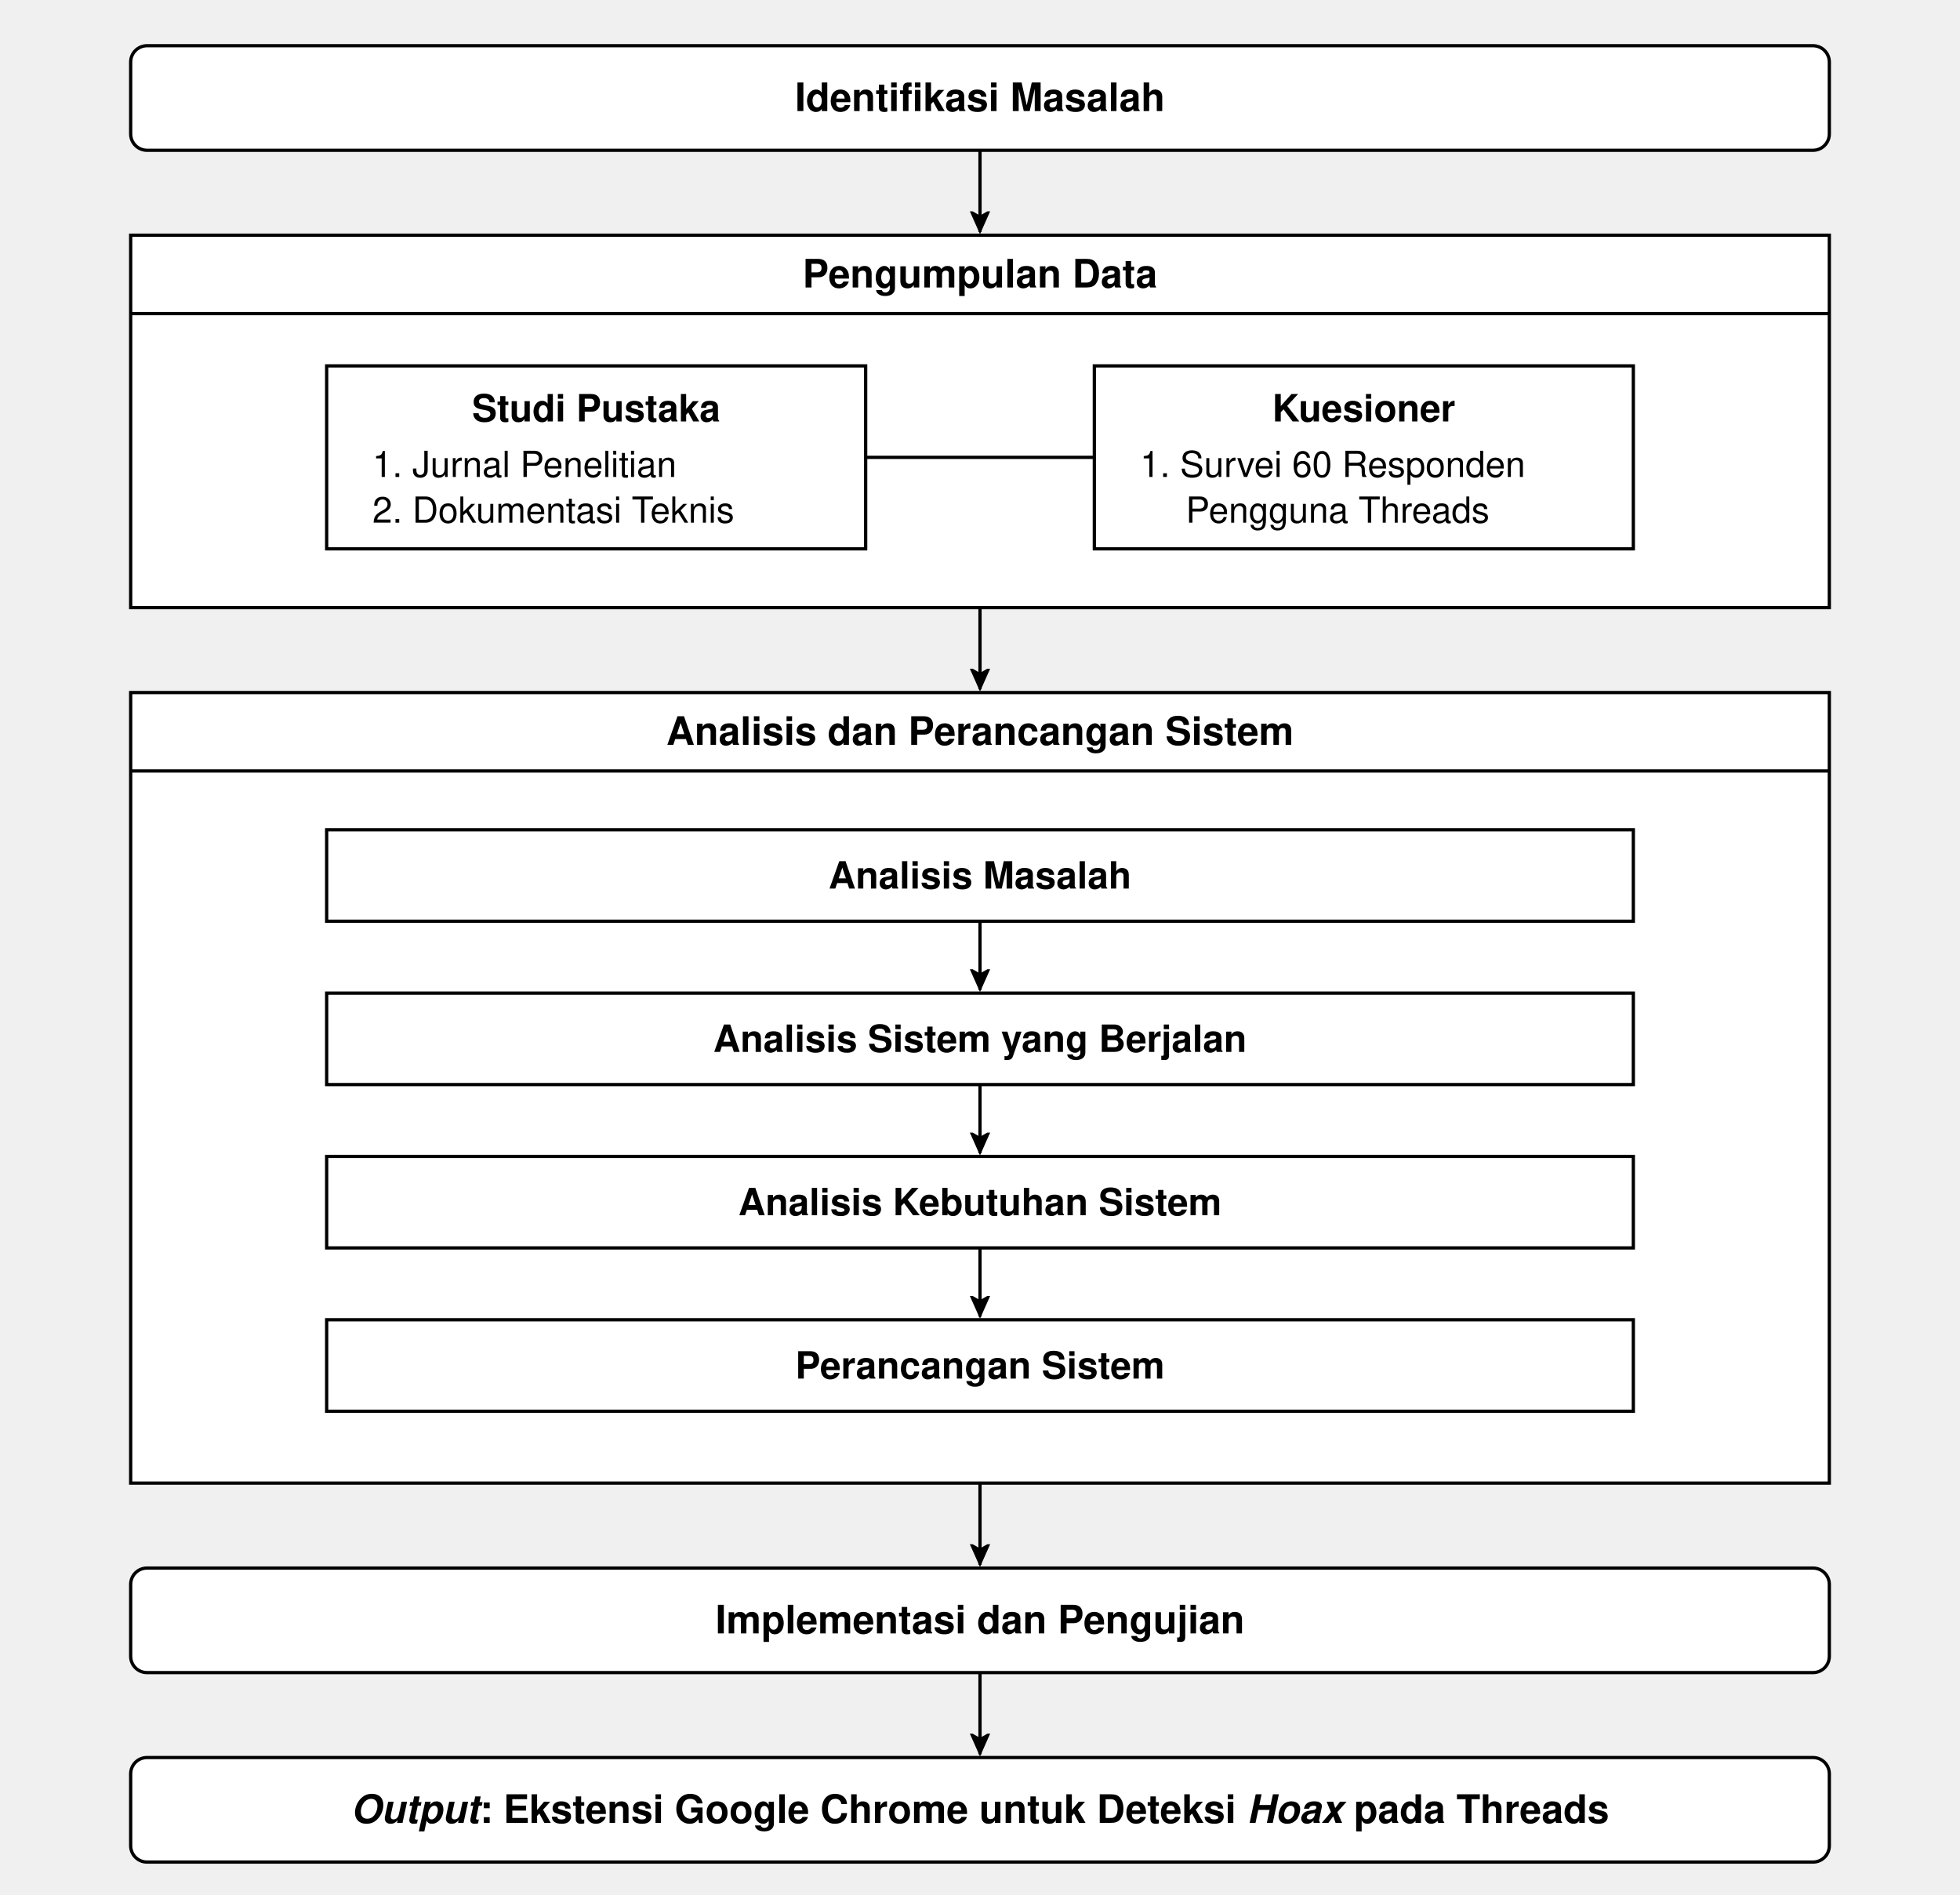
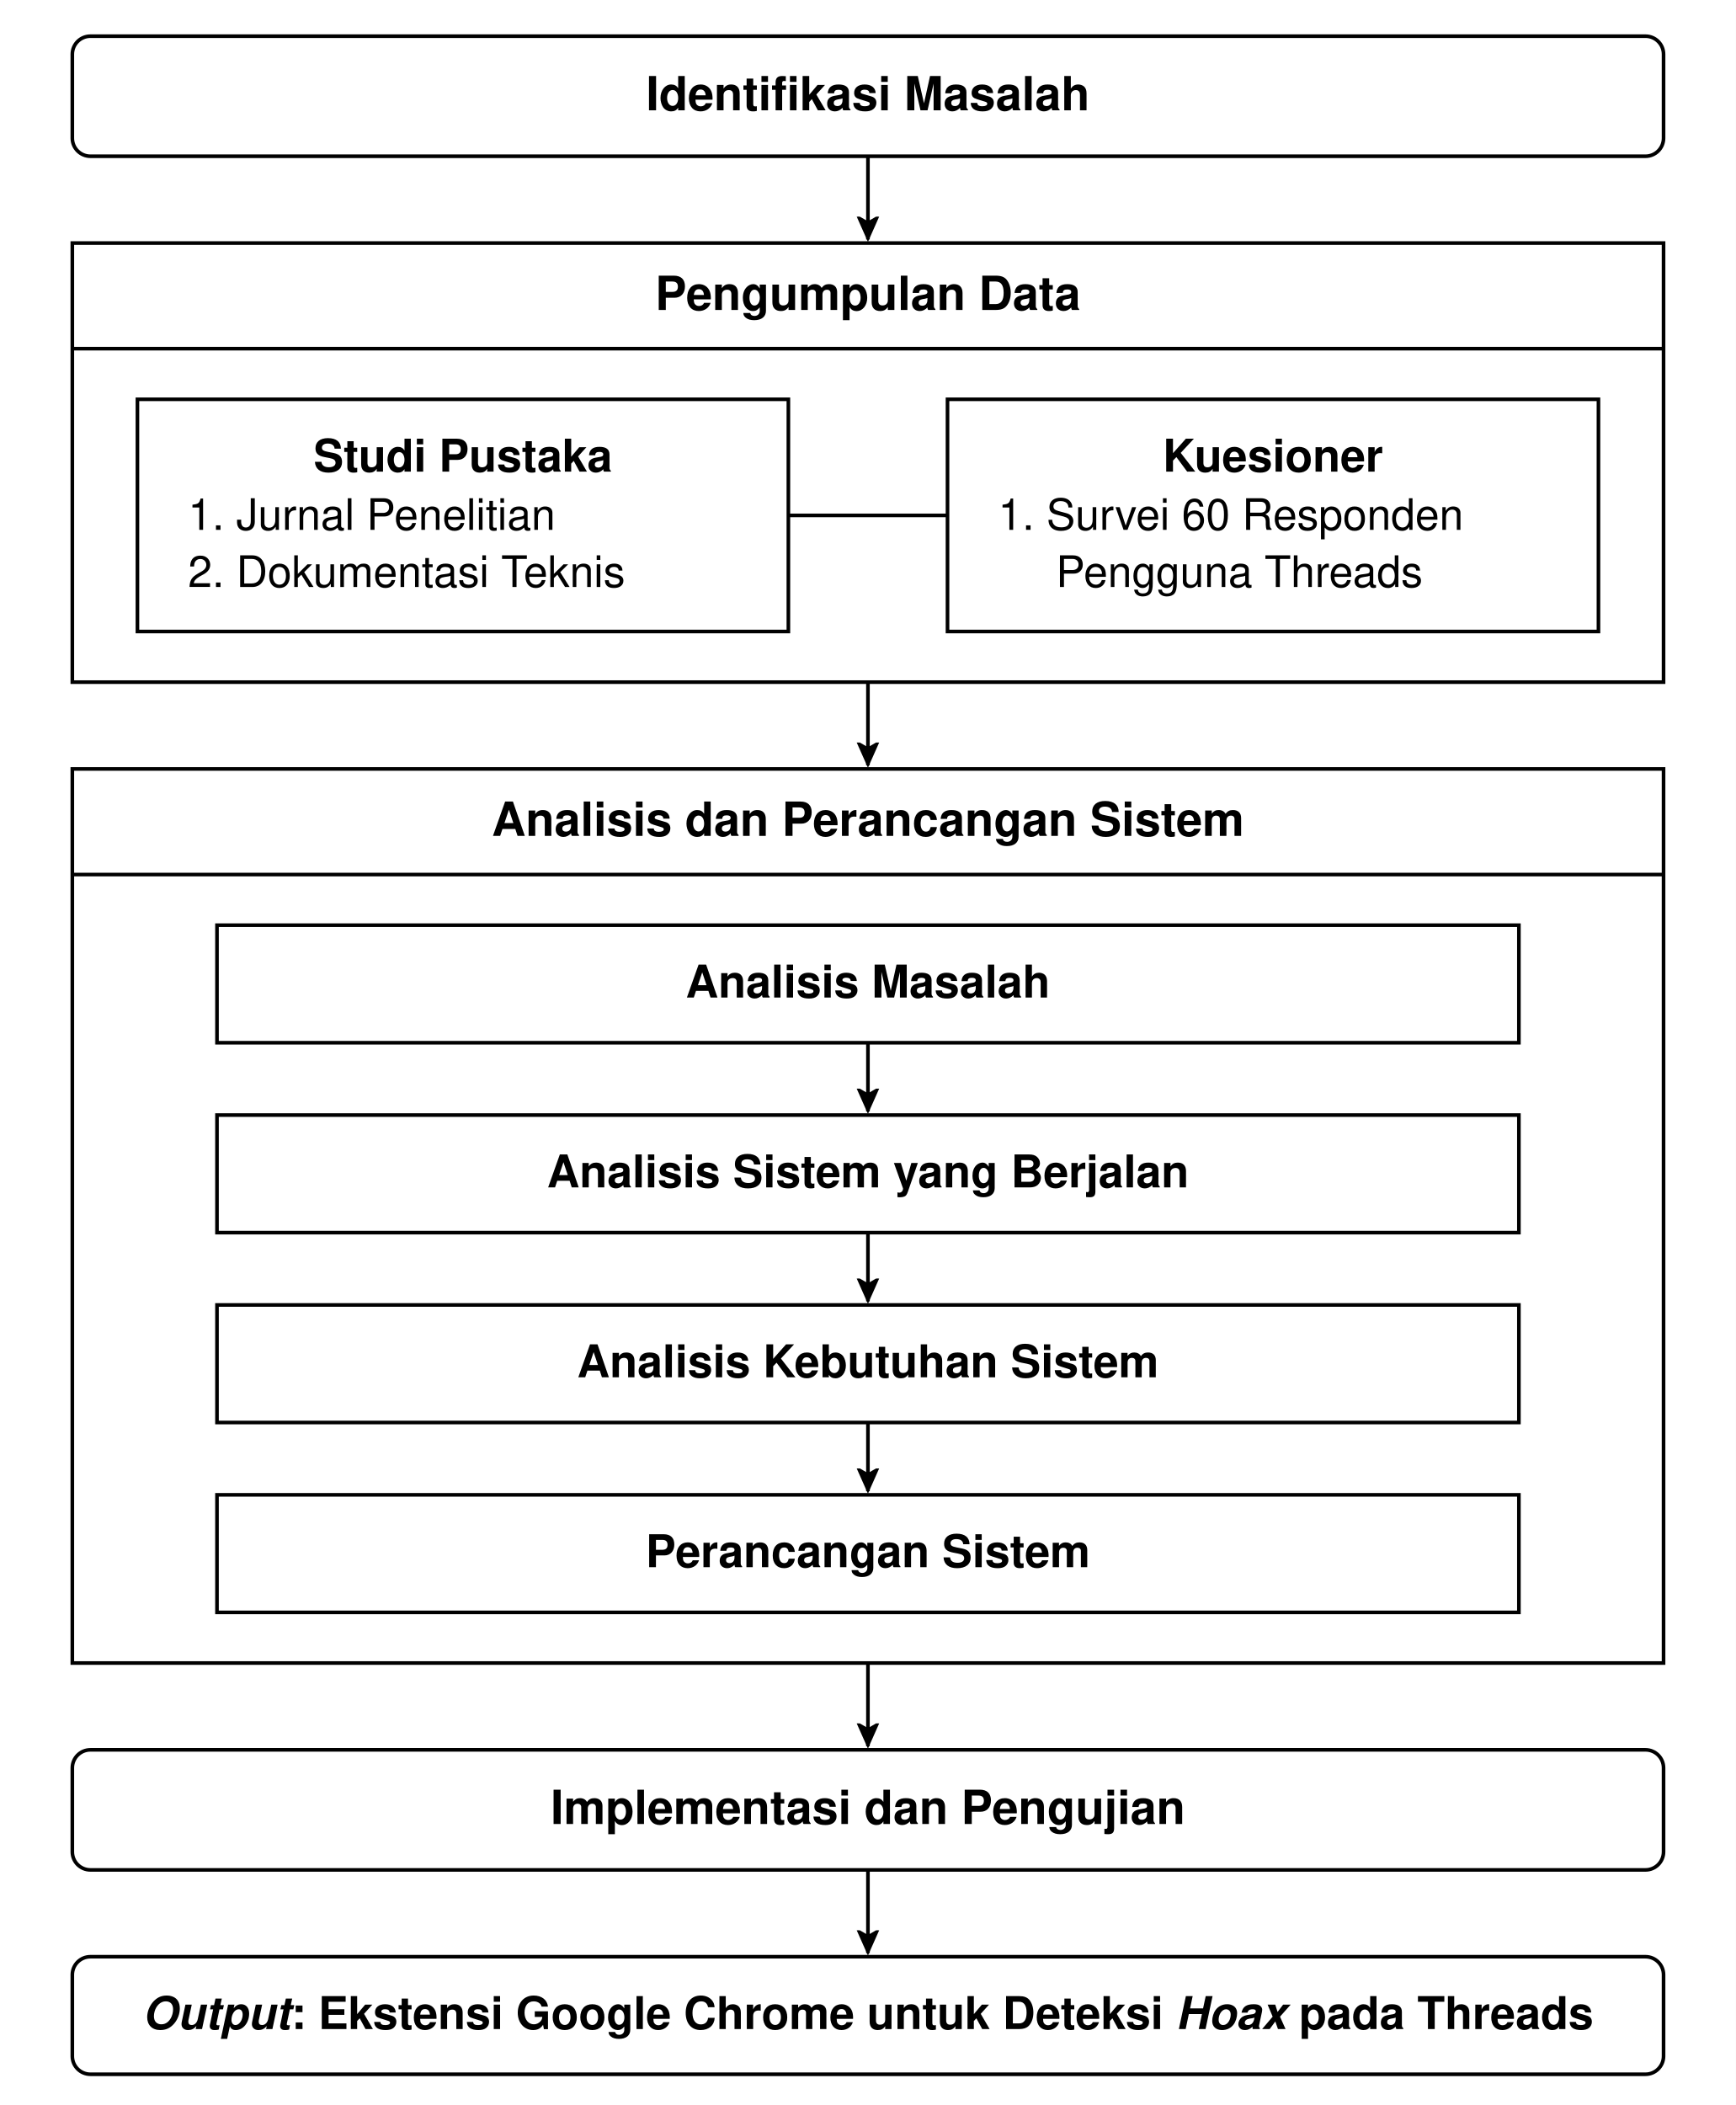
- <svg xmlns="http://www.w3.org/2000/svg" viewBox="0 0 600 580" width="600" height="580" style="background:#ffffff;font-family:Helvetica,Arial,sans-serif;color:#000000;">
+ <svg xmlns="http://www.w3.org/2000/svg" viewBox="0 0 480 582" width="480" height="582" style="background:#ffffff;font-family:Helvetica,Arial,sans-serif;color:#000000;">
  <defs>
    <marker id="classic" viewBox="0 0 10 10" refX="9" refY="5" markerWidth="7" markerHeight="7" orient="auto-start-reverse">
      <path d="M 0 1 L 9 5 L 0 9 L 2.3 5 Z" fill="#000000" stroke="#000000" stroke-width="0.8" />
    </marker>
  </defs>
-   <rect x="40" y="14" width="520" height="32" rx="5" fill="#ffffff" stroke="#000000" stroke-width="1" />
-   <text x="300" y="34" font-size="12" font-weight="bold" text-anchor="middle" fill="#000000">Identifikasi Masalah</text>
-   <line x1="300" y1="46" x2="300" y2="71" stroke="#000000" stroke-width="1" marker-end="url(#classic)" />
-   <rect x="40" y="72" width="520" height="114" fill="#ffffff" stroke="#000000" stroke-width="1" />
-   <line x1="40" y1="96" x2="560" y2="96" stroke="#000000" stroke-width="1" />
-   <text x="300" y="88" font-size="12" font-weight="bold" text-anchor="middle" fill="#000000">Pengumpulan Data</text>
-   <rect x="100" y="112" width="165" height="56" fill="#ffffff" stroke="#000000" stroke-width="1" />
-   <text x="182.5" y="129" font-size="11.5" font-weight="bold" text-anchor="middle" fill="#000000">Studi Pustaka</text>
-   <text x="114" y="146" font-size="11" fill="#000000">1. Jurnal Penelitian</text>
-   <text x="114" y="160" font-size="11" fill="#000000">2. Dokumentasi Teknis</text>
-   <line x1="265" y1="140" x2="335" y2="140" stroke="#000000" stroke-width="1" />
-   <rect x="335" y="112" width="165" height="56" fill="#ffffff" stroke="#000000" stroke-width="1" />
-   <text x="417.5" y="129" font-size="11.5" font-weight="bold" text-anchor="middle" fill="#000000">Kuesioner</text>
-   <text x="349" y="146" font-size="11" fill="#000000">1. Survei 60 Responden</text>
-   <text x="363" y="160" font-size="11" fill="#000000">Pengguna Threads</text>
-   <line x1="300" y1="186" x2="300" y2="211" stroke="#000000" stroke-width="1" marker-end="url(#classic)" />
-   <rect x="40" y="212" width="520" height="242" fill="#ffffff" stroke="#000000" stroke-width="1" />
-   <line x1="40" y1="236" x2="560" y2="236" stroke="#000000" stroke-width="1" />
-   <text x="300" y="228" font-size="12" font-weight="bold" text-anchor="middle" fill="#000000">Analisis dan Perancangan Sistem</text>
-   <rect x="100" y="254" width="400" height="28" fill="#ffffff" stroke="#000000" stroke-width="1" />
-   <text x="300" y="272" font-size="11.5" font-weight="bold" text-anchor="middle" fill="#000000">Analisis Masalah</text>
-   <line x1="300" y1="282" x2="300" y2="303" stroke="#000000" stroke-width="1" marker-end="url(#classic)" />
-   <rect x="100" y="304" width="400" height="28" fill="#ffffff" stroke="#000000" stroke-width="1" />
-   <text x="300" y="322" font-size="11.5" font-weight="bold" text-anchor="middle" fill="#000000">Analisis Sistem yang Berjalan</text>
-   <line x1="300" y1="332" x2="300" y2="353" stroke="#000000" stroke-width="1" marker-end="url(#classic)" />
-   <rect x="100" y="354" width="400" height="28" fill="#ffffff" stroke="#000000" stroke-width="1" />
-   <text x="300" y="372" font-size="11.5" font-weight="bold" text-anchor="middle" fill="#000000">Analisis Kebutuhan Sistem</text>
-   <line x1="300" y1="382" x2="300" y2="403" stroke="#000000" stroke-width="1" marker-end="url(#classic)" />
-   <rect x="100" y="404" width="400" height="28" fill="#ffffff" stroke="#000000" stroke-width="1" />
-   <text x="300" y="422" font-size="11.5" font-weight="bold" text-anchor="middle" fill="#000000">Perancangan Sistem</text>
-   <line x1="300" y1="454" x2="300" y2="479" stroke="#000000" stroke-width="1" marker-end="url(#classic)" />
-   <rect x="40" y="480" width="520" height="32" rx="5" fill="#ffffff" stroke="#000000" stroke-width="1" />
-   <text x="300" y="500" font-size="12" font-weight="bold" text-anchor="middle" fill="#000000">Implementasi dan Pengujian</text>
-   <line x1="300" y1="512" x2="300" y2="537" stroke="#000000" stroke-width="1" marker-end="url(#classic)" />
-   <rect x="40" y="538" width="520" height="32" rx="5" fill="#ffffff" stroke="#000000" stroke-width="1" />
-   <text x="300" y="558" font-size="12" font-weight="bold" text-anchor="middle" fill="#000000">
+   <rect x="0" y="0" width="480" height="582" fill="#ffffff" />
+   <rect x="20" y="212.6" width="440" height="247.2" fill="#ffffff" stroke="#000000" stroke-width="1" />
+   <line x1="20" y1="241.8" x2="460" y2="241.8" stroke="#000000" stroke-width="1" />
+   <text x="240.0" y="231.1" font-size="13" font-weight="bold" text-anchor="middle" fill="#000000">Analisis dan Perancangan Sistem</text>
+   <rect x="20" y="67.2" width="440" height="121.4" fill="#ffffff" stroke="#000000" stroke-width="1" />
+   <line x1="20" y1="96.4" x2="460" y2="96.4" stroke="#000000" stroke-width="1" />
+   <text x="240.0" y="85.7" font-size="13" font-weight="bold" text-anchor="middle" fill="#000000">Pengumpulan Data</text>
+   <rect x="20" y="10" width="440" height="33.2" rx="5" fill="#ffffff" stroke="#000000" stroke-width="1" />
+   <text x="240.0" y="30.5" font-size="13" font-weight="bold" text-anchor="middle" fill="#000000">Identifikasi Masalah</text>
+   <path d="M 240 43.2 L 240 66.2" fill="none" stroke="#000000" stroke-width="1" marker-end="url(#classic)" />
+   <rect x="38" y="110.4" width="180" height="64.2" fill="#ffffff" stroke="#000000" stroke-width="1" />
+   <rect x="262" y="110.4" width="180" height="64.2" fill="#ffffff" stroke="#000000" stroke-width="1" />
+   <text x="128.0" y="130.4" font-size="12.5" font-weight="bold" text-anchor="middle" fill="#000000">Studi Pustaka</text>
+   <text x="52" y="146.5" font-size="12" fill="#000000">1. Jurnal Penelitian</text>
+   <text x="52" y="162.3" font-size="12" fill="#000000">2. Dokumentasi Teknis</text>
+   <text x="352.0" y="130.4" font-size="12.5" font-weight="bold" text-anchor="middle" fill="#000000">Kuesioner</text>
+   <text x="276" y="146.5" font-size="12" fill="#000000">1. Survei 60 Responden</text>
+   <text x="292" y="162.3" font-size="12" fill="#000000">Pengguna Threads</text>
+   <line x1="218" y1="142.5" x2="262" y2="142.5" stroke="#000000" stroke-width="1" />
+   <path d="M 240 188.6 L 240 211.6" fill="none" stroke="#000000" stroke-width="1" marker-end="url(#classic)" />
+   <rect x="60" y="255.8" width="360" height="32.5" fill="#ffffff" stroke="#000000" stroke-width="1" />
+   <text x="240.0" y="275.8" font-size="12.5" font-weight="bold" text-anchor="middle" fill="#000000">Analisis Masalah</text>
+   <path d="M 240 288.3 L 240 307.3" fill="none" stroke="#000000" stroke-width="1" marker-end="url(#classic)" />
+   <rect x="60" y="308.3" width="360" height="32.5" fill="#ffffff" stroke="#000000" stroke-width="1" />
+   <text x="240.0" y="328.3" font-size="12.5" font-weight="bold" text-anchor="middle" fill="#000000">Analisis Sistem yang Berjalan</text>
+   <path d="M 240 340.8 L 240 359.8" fill="none" stroke="#000000" stroke-width="1" marker-end="url(#classic)" />
+   <rect x="60" y="360.8" width="360" height="32.5" fill="#ffffff" stroke="#000000" stroke-width="1" />
+   <text x="240.0" y="380.8" font-size="12.5" font-weight="bold" text-anchor="middle" fill="#000000">Analisis Kebutuhan Sistem</text>
+   <path d="M 240 393.3 L 240 412.3" fill="none" stroke="#000000" stroke-width="1" marker-end="url(#classic)" />
+   <rect x="60" y="413.3" width="360" height="32.5" fill="#ffffff" stroke="#000000" stroke-width="1" />
+   <text x="240.0" y="433.3" font-size="12.5" font-weight="bold" text-anchor="middle" fill="#000000">Perancangan Sistem</text>
+   <path d="M 240 459.8 L 240 482.8" fill="none" stroke="#000000" stroke-width="1" marker-end="url(#classic)" />
+   <rect x="20" y="483.8" width="440" height="33.2" rx="5" fill="#ffffff" stroke="#000000" stroke-width="1" />
+   <text x="240.0" y="504.3" font-size="13" font-weight="bold" text-anchor="middle" fill="#000000">Implementasi dan Pengujian</text>
+   <path d="M 240 517.0 L 240 540.0" fill="none" stroke="#000000" stroke-width="1" marker-end="url(#classic)" />
+   <rect x="20" y="541.0" width="440" height="32.5" rx="5" fill="#ffffff" stroke="#000000" stroke-width="1" />
+   <text x="240.0" y="561.0" font-size="12.5" font-weight="bold" text-anchor="middle" fill="#000000">
    <tspan font-style="italic">Output</tspan>: Ekstensi Google Chrome untuk Deteksi <tspan font-style="italic">Hoax</tspan> pada Threads</text>
</svg>
